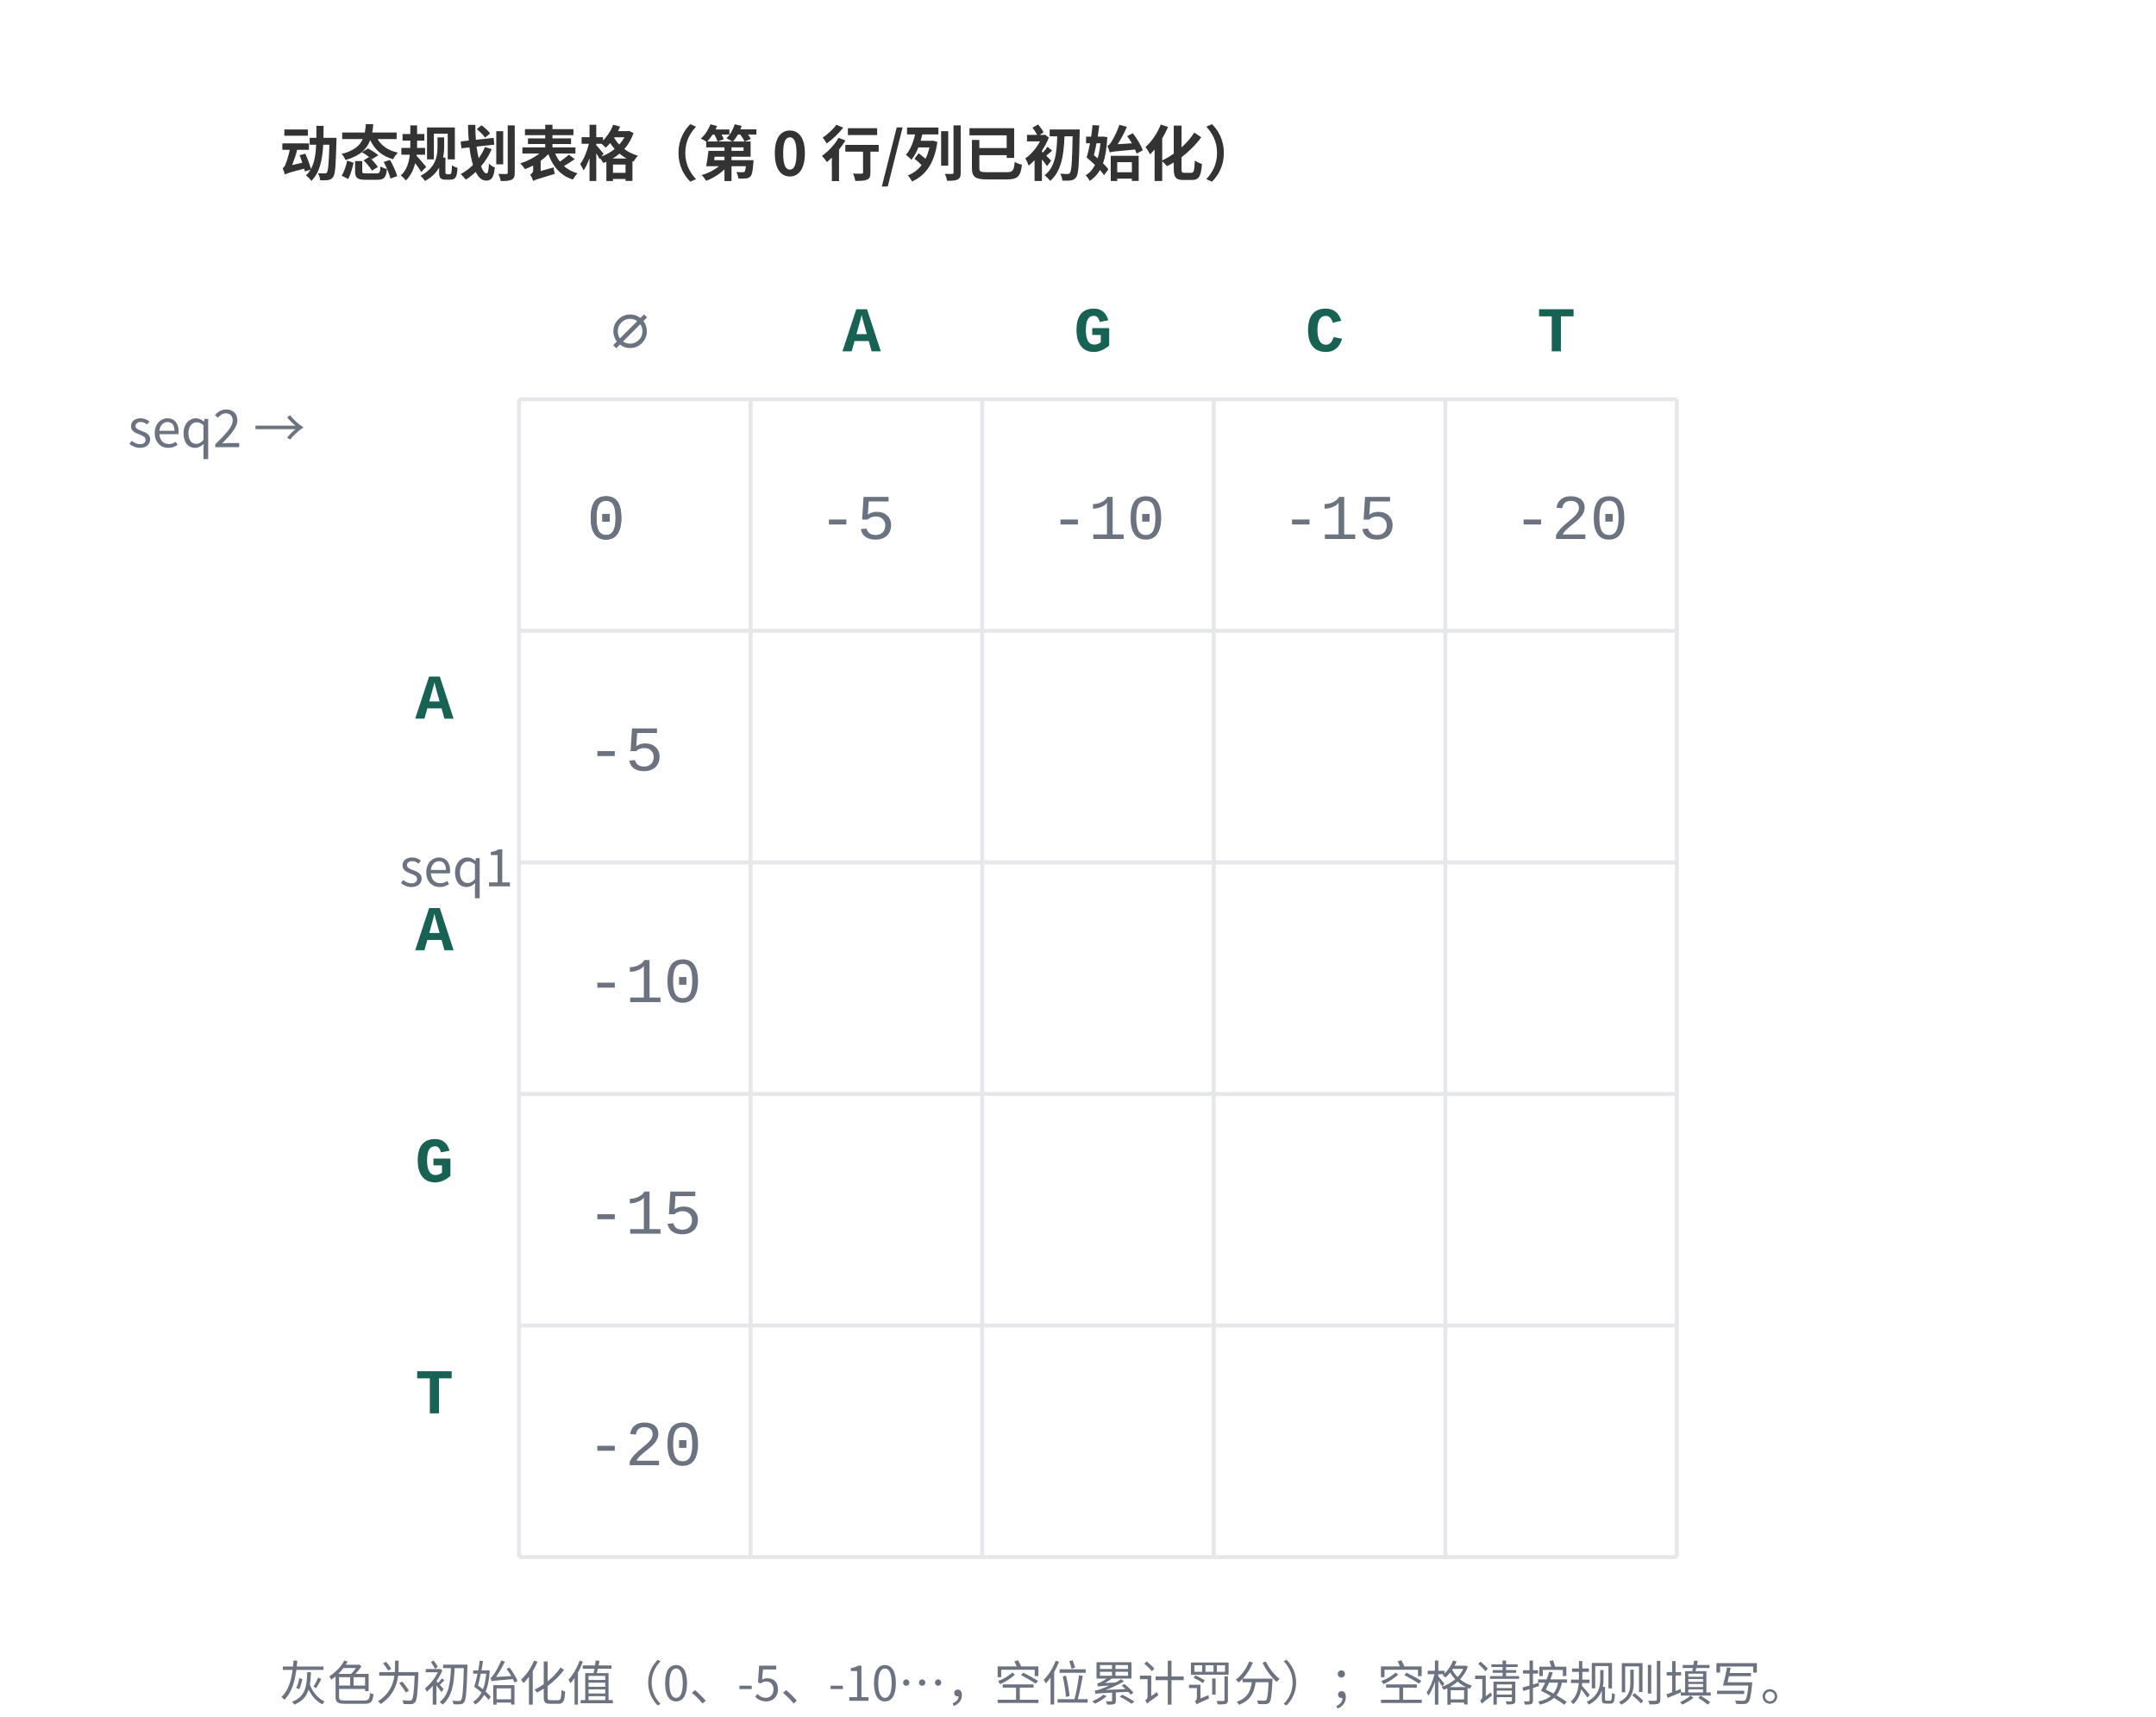
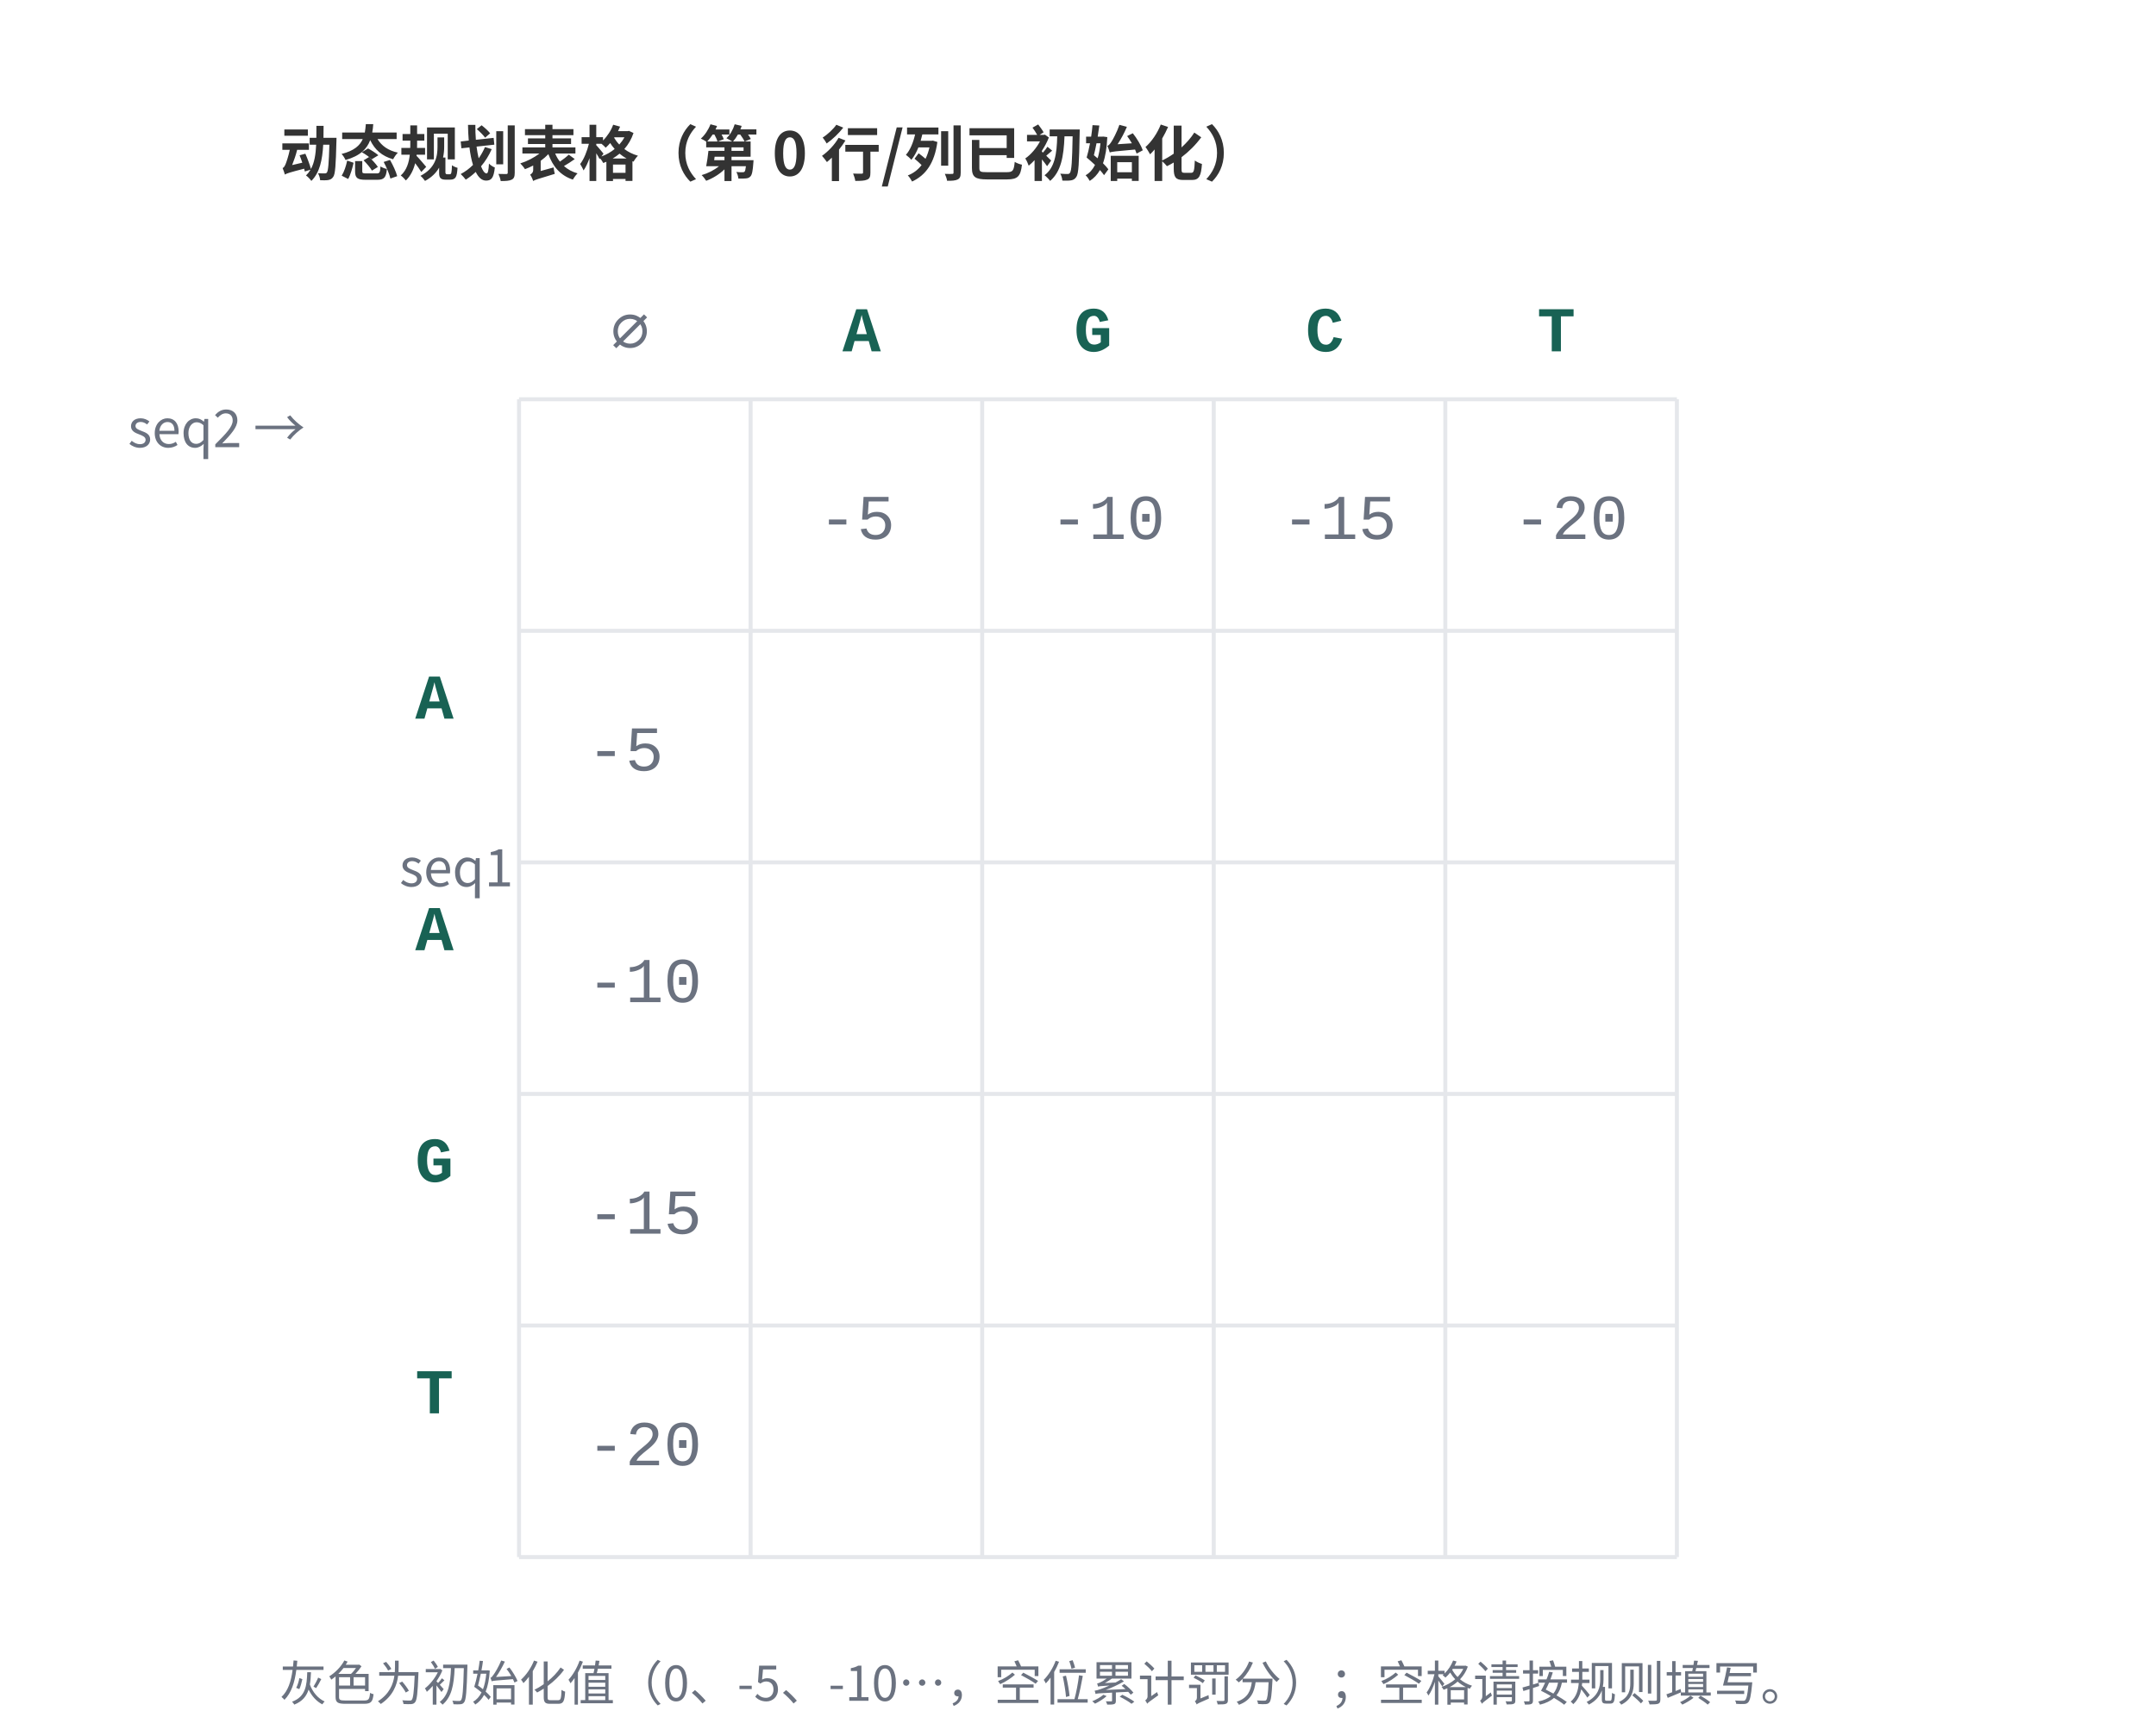
- <svg xmlns="http://www.w3.org/2000/svg" viewBox="0 0 540 430" role="img" aria-labelledby="t d">
+ <svg xmlns="http://www.w3.org/2000/svg" width="540" height="430" viewBox="0 0 540 430" role="img" aria-labelledby="t d">
  <text x="70" y="44" font-family="'PingFang SC', 'Hiragino Sans GB', 'Microsoft YaHei', 'Noto Sans CJK SC', sans-serif" font-size="15" fill="#333333" font-weight="bold" text-anchor="start">动态规划表格（第 0 行/列已初始化）</text>
  <text x="153" y="88" font-family="ui-monospace, 'SFMono-Regular', Menlo, Consolas, 'Liberation Mono', monospace" font-size="16" fill="#6b7280" font-weight="normal" text-anchor="start">∅</text>
  <text x="211" y="88" font-family="ui-monospace, 'SFMono-Regular', Menlo, Consolas, 'Liberation Mono', monospace" font-size="16" fill="#186254" font-weight="bold" text-anchor="start">A</text>
  <text x="269" y="88" font-family="ui-monospace, 'SFMono-Regular', Menlo, Consolas, 'Liberation Mono', monospace" font-size="16" fill="#186254" font-weight="bold" text-anchor="start">G</text>
  <text x="327" y="88" font-family="ui-monospace, 'SFMono-Regular', Menlo, Consolas, 'Liberation Mono', monospace" font-size="16" fill="#186254" font-weight="bold" text-anchor="start">C</text>
  <text x="385" y="88" font-family="ui-monospace, 'SFMono-Regular', Menlo, Consolas, 'Liberation Mono', monospace" font-size="16" fill="#186254" font-weight="bold" text-anchor="start">T</text>
  <text x="32" y="112" font-family="'PingFang SC', 'Hiragino Sans GB', 'Microsoft YaHei', 'Noto Sans CJK SC', sans-serif" font-size="13" fill="#6b7280" font-weight="normal" text-anchor="start">seq2 →</text>
  <text x="104" y="180" font-family="ui-monospace, 'SFMono-Regular', Menlo, Consolas, 'Liberation Mono', monospace" font-size="16" fill="#186254" font-weight="bold" text-anchor="start">A</text>
  <text x="104" y="238" font-family="ui-monospace, 'SFMono-Regular', Menlo, Consolas, 'Liberation Mono', monospace" font-size="16" fill="#186254" font-weight="bold" text-anchor="start">A</text>
  <text x="104" y="296" font-family="ui-monospace, 'SFMono-Regular', Menlo, Consolas, 'Liberation Mono', monospace" font-size="16" fill="#186254" font-weight="bold" text-anchor="start">G</text>
  <text x="104" y="354" font-family="ui-monospace, 'SFMono-Regular', Menlo, Consolas, 'Liberation Mono', monospace" font-size="16" fill="#186254" font-weight="bold" text-anchor="start">T</text>
  <text x="100" y="222" font-family="'PingFang SC', 'Hiragino Sans GB', 'Microsoft YaHei', 'Noto Sans CJK SC', sans-serif" font-size="13" fill="#6b7280" font-weight="normal" text-anchor="start">seq1</text>
  <line x1="130" y1="100" x2="420" y2="100" stroke="#e5e7eb" stroke-width="1" />
  <line x1="130" y1="158" x2="420" y2="158" stroke="#e5e7eb" stroke-width="1" />
  <line x1="130" y1="216" x2="420" y2="216" stroke="#e5e7eb" stroke-width="1" />
  <line x1="130" y1="274" x2="420" y2="274" stroke="#e5e7eb" stroke-width="1" />
  <line x1="130" y1="332" x2="420" y2="332" stroke="#e5e7eb" stroke-width="1" />
  <line x1="130" y1="390" x2="420" y2="390" stroke="#e5e7eb" stroke-width="1" />
  <line x1="130" y1="100" x2="130" y2="390" stroke="#e5e7eb" stroke-width="1" />
  <line x1="188" y1="100" x2="188" y2="390" stroke="#e5e7eb" stroke-width="1" />
  <line x1="246" y1="100" x2="246" y2="390" stroke="#e5e7eb" stroke-width="1" />
  <line x1="304" y1="100" x2="304" y2="390" stroke="#e5e7eb" stroke-width="1" />
  <line x1="362" y1="100" x2="362" y2="390" stroke="#e5e7eb" stroke-width="1" />
  <line x1="420" y1="100" x2="420" y2="390" stroke="#e5e7eb" stroke-width="1" />
-   <text x="147" y="135" font-family="ui-monospace, 'SFMono-Regular', Menlo, Consolas, 'Liberation Mono', monospace" font-size="16" fill="#6b7280" font-weight="normal" text-anchor="start">0</text>
  <text x="205" y="135" font-family="ui-monospace, 'SFMono-Regular', Menlo, Consolas, 'Liberation Mono', monospace" font-size="16" fill="#6b7280" font-weight="normal" text-anchor="start">-5</text>
  <text x="263" y="135" font-family="ui-monospace, 'SFMono-Regular', Menlo, Consolas, 'Liberation Mono', monospace" font-size="16" fill="#6b7280" font-weight="normal" text-anchor="start">-10</text>
  <text x="321" y="135" font-family="ui-monospace, 'SFMono-Regular', Menlo, Consolas, 'Liberation Mono', monospace" font-size="16" fill="#6b7280" font-weight="normal" text-anchor="start">-15</text>
  <text x="379" y="135" font-family="ui-monospace, 'SFMono-Regular', Menlo, Consolas, 'Liberation Mono', monospace" font-size="16" fill="#6b7280" font-weight="normal" text-anchor="start">-20</text>
-   <text x="147" y="135" font-family="ui-monospace, 'SFMono-Regular', Menlo, Consolas, 'Liberation Mono', monospace" font-size="16" fill="#6b7280" font-weight="normal" text-anchor="start">0</text>
  <text x="147" y="193" font-family="ui-monospace, 'SFMono-Regular', Menlo, Consolas, 'Liberation Mono', monospace" font-size="16" fill="#6b7280" font-weight="normal" text-anchor="start">-5</text>
  <text x="147" y="251" font-family="ui-monospace, 'SFMono-Regular', Menlo, Consolas, 'Liberation Mono', monospace" font-size="16" fill="#6b7280" font-weight="normal" text-anchor="start">-10</text>
  <text x="147" y="309" font-family="ui-monospace, 'SFMono-Regular', Menlo, Consolas, 'Liberation Mono', monospace" font-size="16" fill="#6b7280" font-weight="normal" text-anchor="start">-15</text>
  <text x="147" y="367" font-family="ui-monospace, 'SFMono-Regular', Menlo, Consolas, 'Liberation Mono', monospace" font-size="16" fill="#6b7280" font-weight="normal" text-anchor="start">-20</text>
  <text x="70" y="426" font-family="'PingFang SC', 'Hiragino Sans GB', 'Microsoft YaHei', 'Noto Sans CJK SC', sans-serif" font-size="12" fill="#6b7280" font-weight="normal" text-anchor="start">灰色为初始化值（0、-5、-10…，空位累计罚分）；空格请按规则填写。</text>
</svg>
